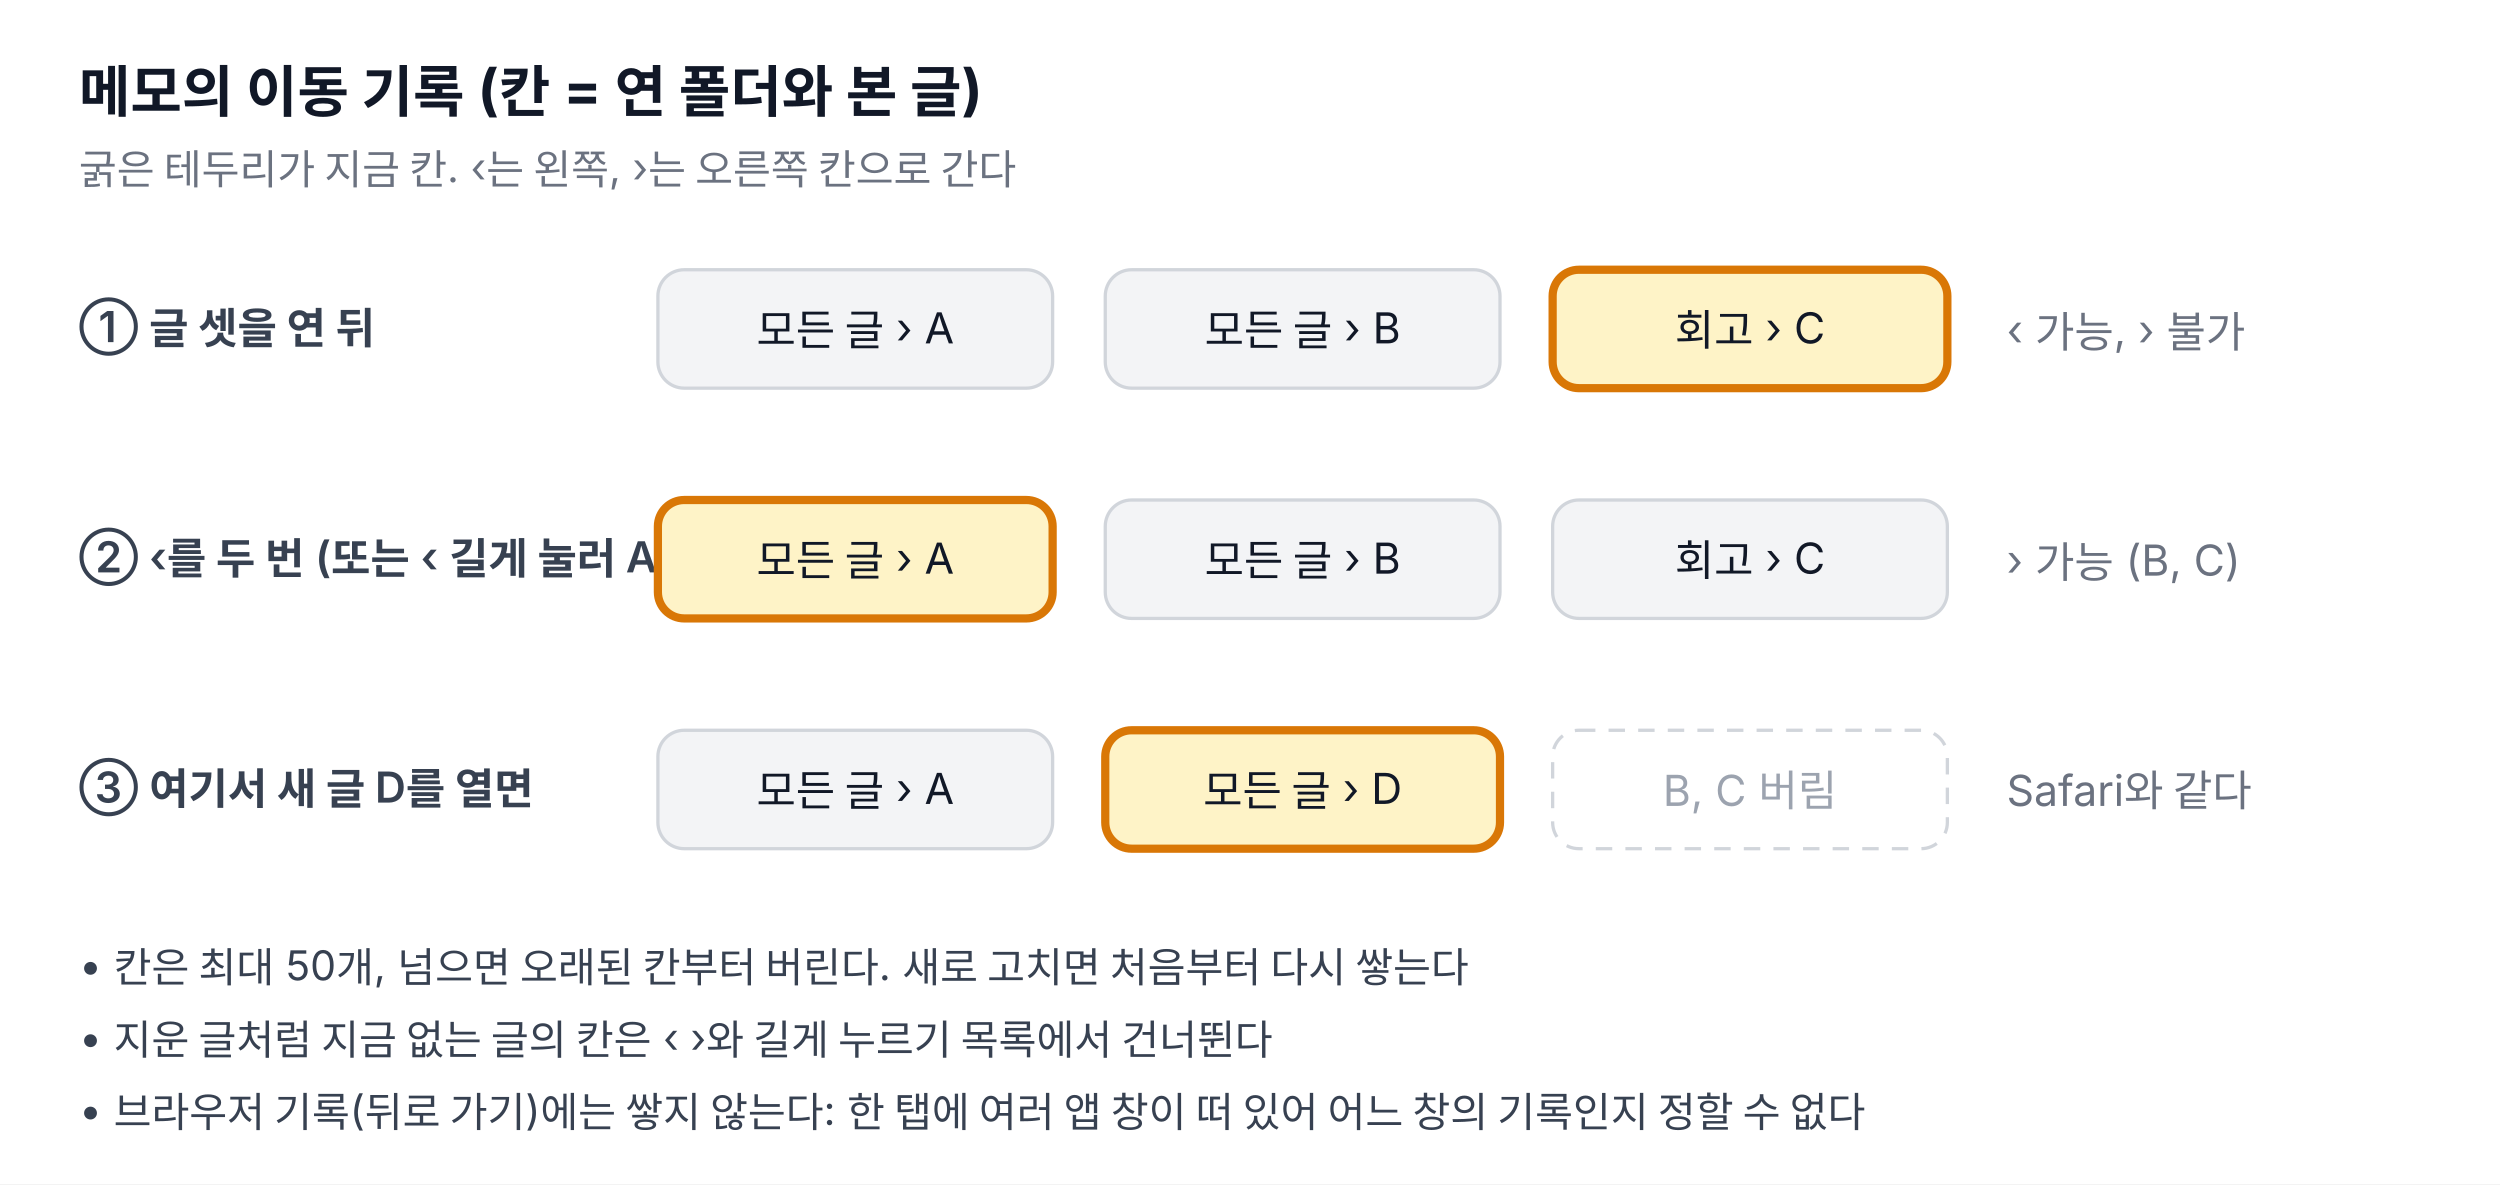
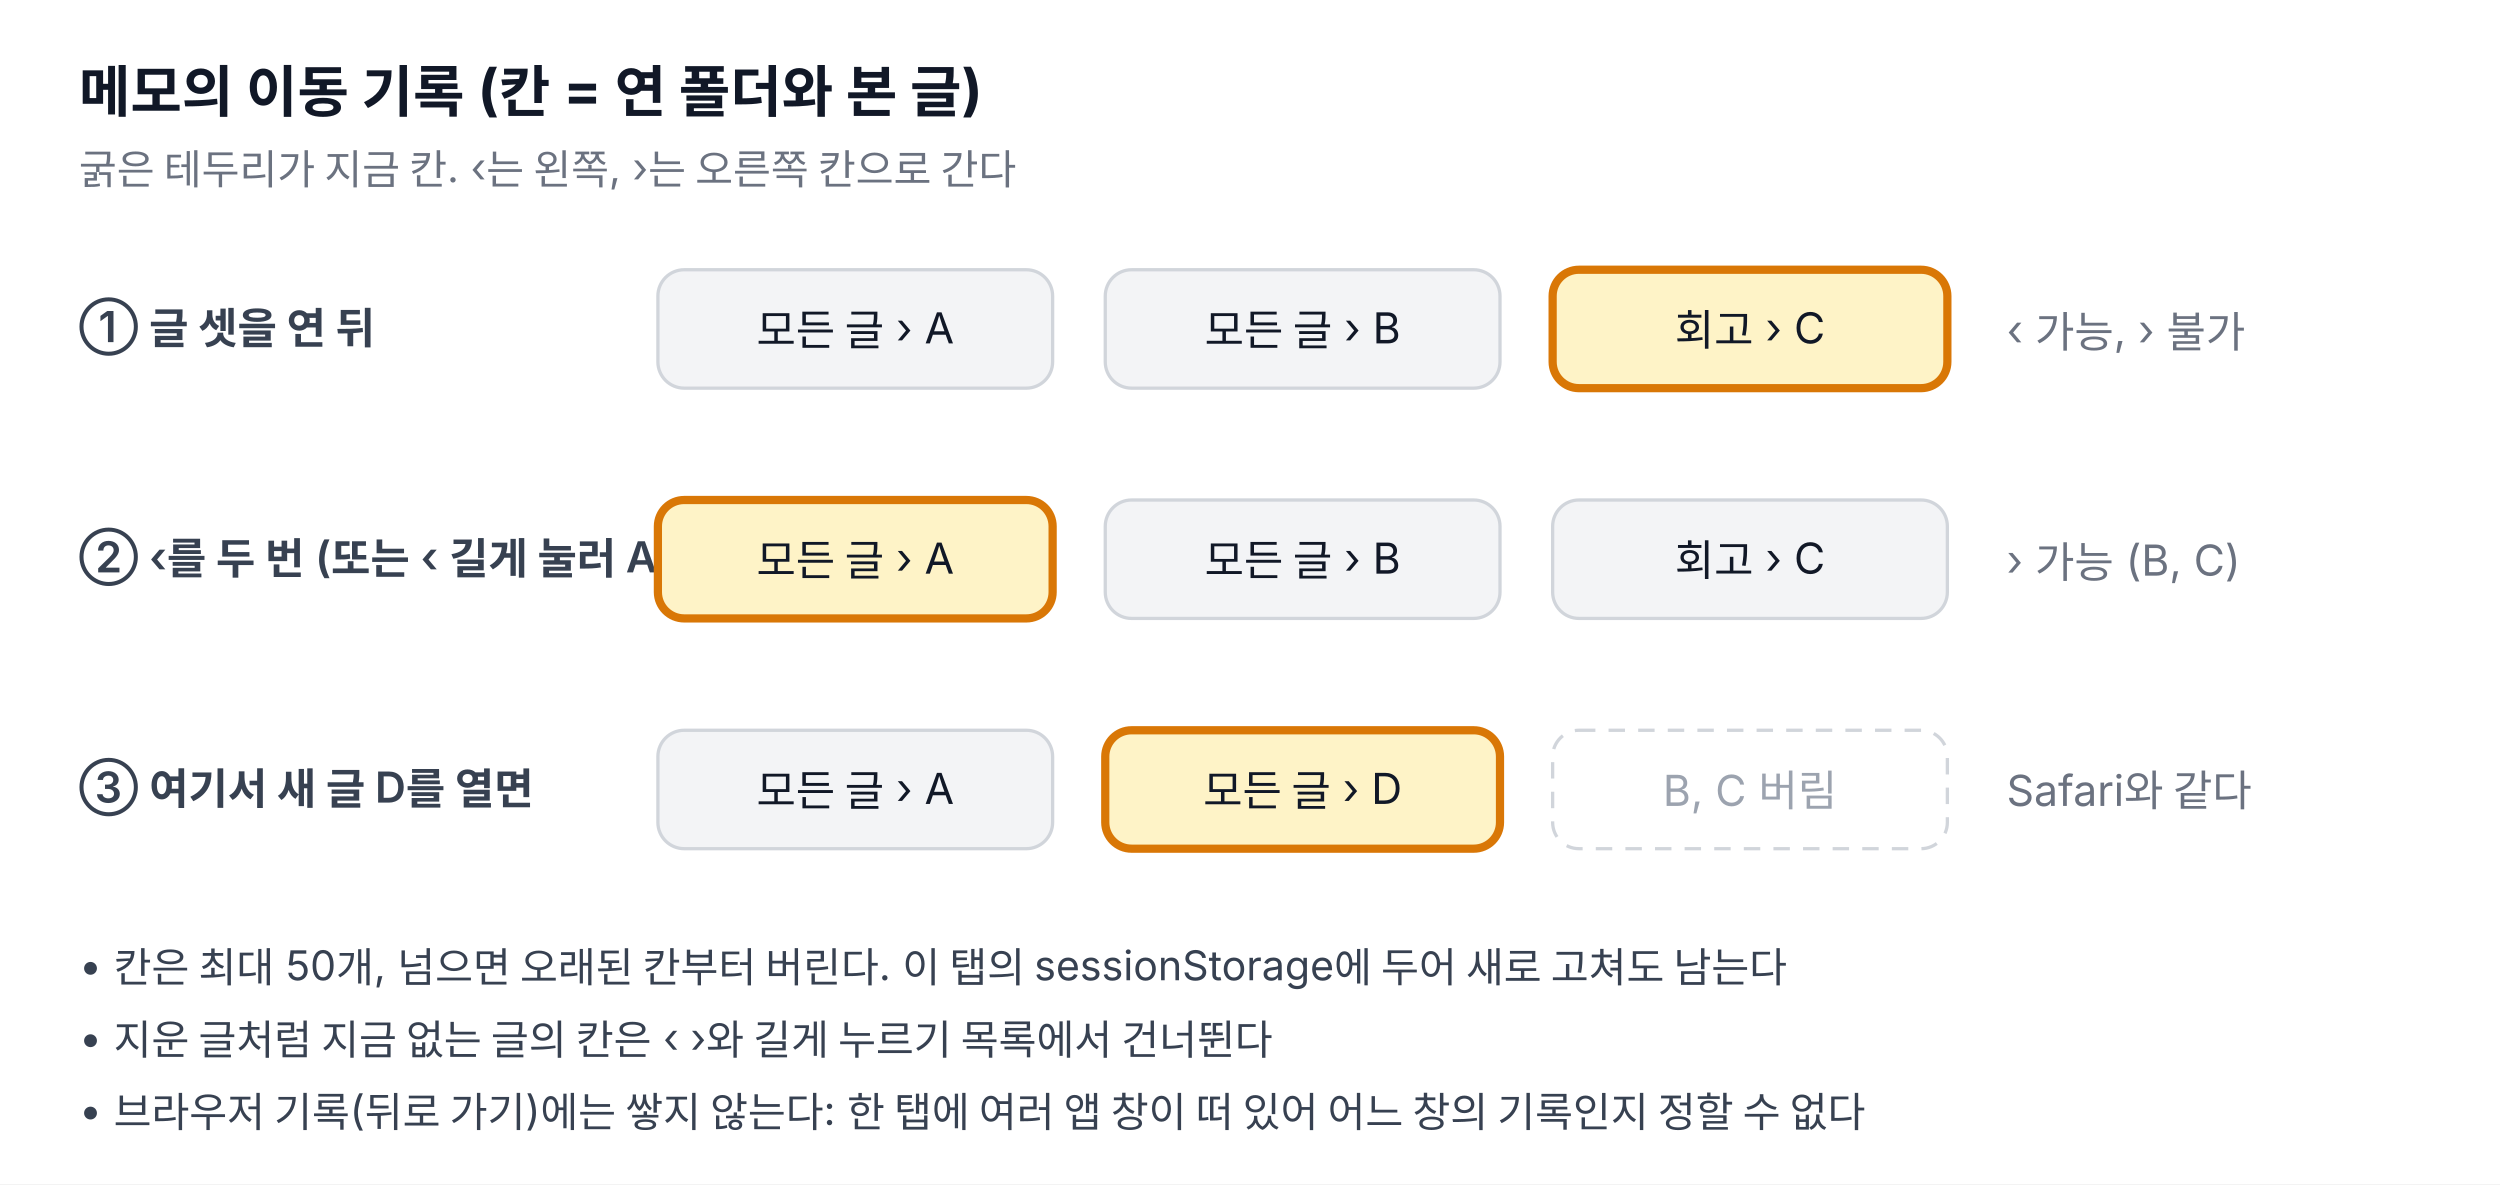
<svg xmlns="http://www.w3.org/2000/svg" viewBox="0 0 760 360" font-family="-apple-system, BlinkMacSystemFont, 'Apple SD Gothic Neo', sans-serif">
  <rect width="760" height="360" fill="#ffffff" />
  <text x="24" y="34" font-size="17" font-weight="700" fill="#111827">메모의 이동 기록 (칸 = 연 폴더와 본 글)</text>
  <text x="24" y="56" font-size="12.5" fill="#6b7280">굵은 테두리가 지금 칸. ‹는 왼쪽, ›는 오른쪽 칸으로 간다</text>
  <g font-size="13">
    <text x="24" y="104" font-weight="600" fill="#374151">① 글 셋을 연 뒤</text>
    <rect x="200" y="82" width="120" height="36" rx="8" fill="#f3f4f6" stroke="#d1d5db" />
    <text x="260" y="105" text-anchor="middle" fill="#111827">모든 글 › A</text>
    <rect x="336" y="82" width="120" height="36" rx="8" fill="#f3f4f6" stroke="#d1d5db" />
    <text x="396" y="105" text-anchor="middle" fill="#111827">모든 글 › B</text>
    <rect x="472" y="82" width="120" height="36" rx="8" fill="#fef3c7" stroke="#d97706" stroke-width="2.5" />
    <text x="532" y="105" text-anchor="middle" fill="#111827">회고 › C</text>
    <text x="610" y="105" fill="#6b7280">‹ 가능, › 불가</text>
    <text x="24" y="174" font-weight="600" fill="#374151">② ‹를 두 번 (또는 ‹ 길게 눌러 A)</text>
    <rect x="200" y="152" width="120" height="36" rx="8" fill="#fef3c7" stroke="#d97706" stroke-width="2.5" />
    <text x="260" y="175" text-anchor="middle" fill="#111827">모든 글 › A</text>
    <rect x="336" y="152" width="120" height="36" rx="8" fill="#f3f4f6" stroke="#d1d5db" />
    <text x="396" y="175" text-anchor="middle" fill="#111827">모든 글 › B</text>
    <rect x="472" y="152" width="120" height="36" rx="8" fill="#f3f4f6" stroke="#d1d5db" />
    <text x="532" y="175" text-anchor="middle" fill="#111827">회고 › C</text>
    <text x="610" y="175" fill="#6b7280">› 가능 (B, C)</text>
    <text x="24" y="244" font-weight="600" fill="#374151">③ 여기서 새 글 D를 열면</text>
    <rect x="200" y="222" width="120" height="36" rx="8" fill="#f3f4f6" stroke="#d1d5db" />
    <text x="260" y="245" text-anchor="middle" fill="#111827">모든 글 › A</text>
    <rect x="336" y="222" width="120" height="36" rx="8" fill="#fef3c7" stroke="#d97706" stroke-width="2.5" />
    <text x="396" y="245" text-anchor="middle" fill="#111827">모든 글 › D</text>
    <rect x="472" y="222" width="120" height="36" rx="8" fill="none" stroke="#d1d5db" stroke-dasharray="5 4" />
    <text x="532" y="245" text-anchor="middle" fill="#9ca3af">B, C 버림</text>
    <text x="610" y="245" fill="#6b7280">Safari와 같다</text>
  </g>
  <g font-size="12.5" fill="#374151">
-     <text x="24" y="298">• 칸은 최대 50개, 넘으면 오래된 칸부터 버린다. 새로 고치면 처음부터 다시 쌓는다</text>
+     <text x="24" y="298">• 칸은 최대 50개, 넘으면 오래된 칸부터 버린다. 이 탭의 sessionStorage에 두어 새로 고쳐도 남는다</text>
    <text x="24" y="320">• 지운 글처럼 지금 없는 글의 칸은 ‹ ›와 길게 누르기 목록에서 건너뛴다</text>
    <text x="24" y="342">• 브라우저 기록(뒤로 가기)에는 쌓지 않는다: 한 탭에 여러 앱 창이 떠 있어 어느 창의 기록인지 정할 수 없다</text>
  </g>
</svg>
